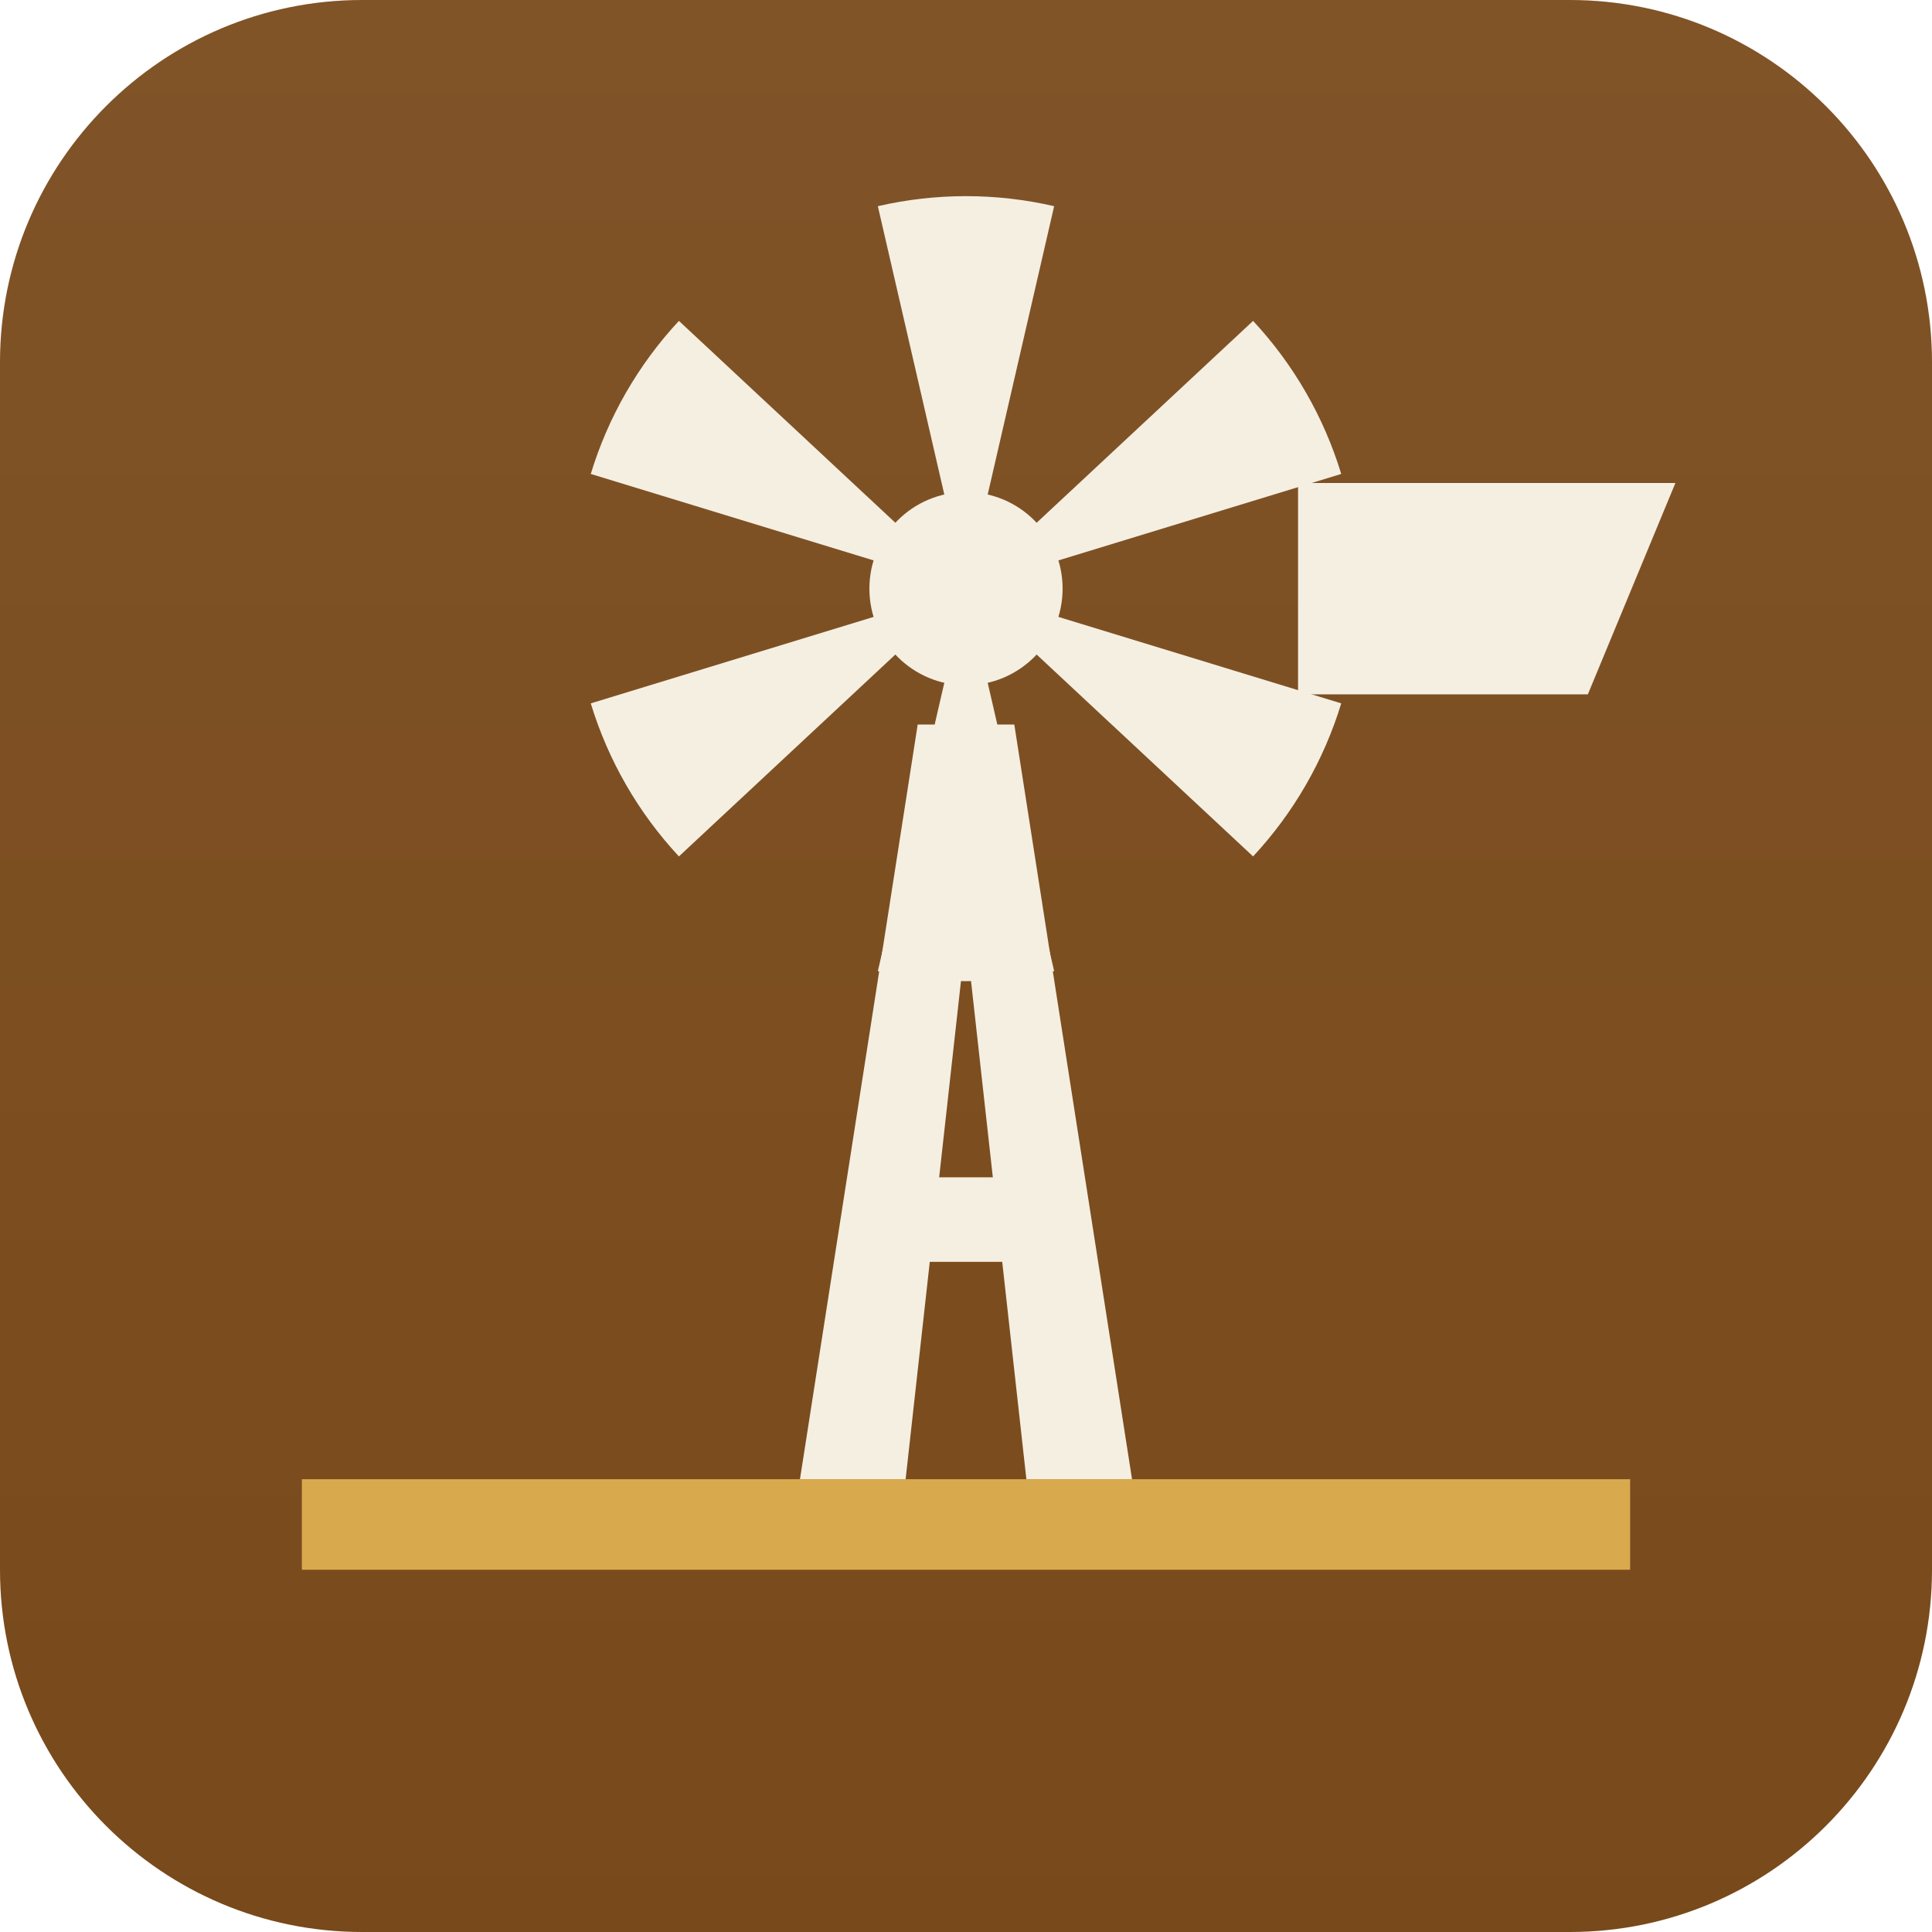
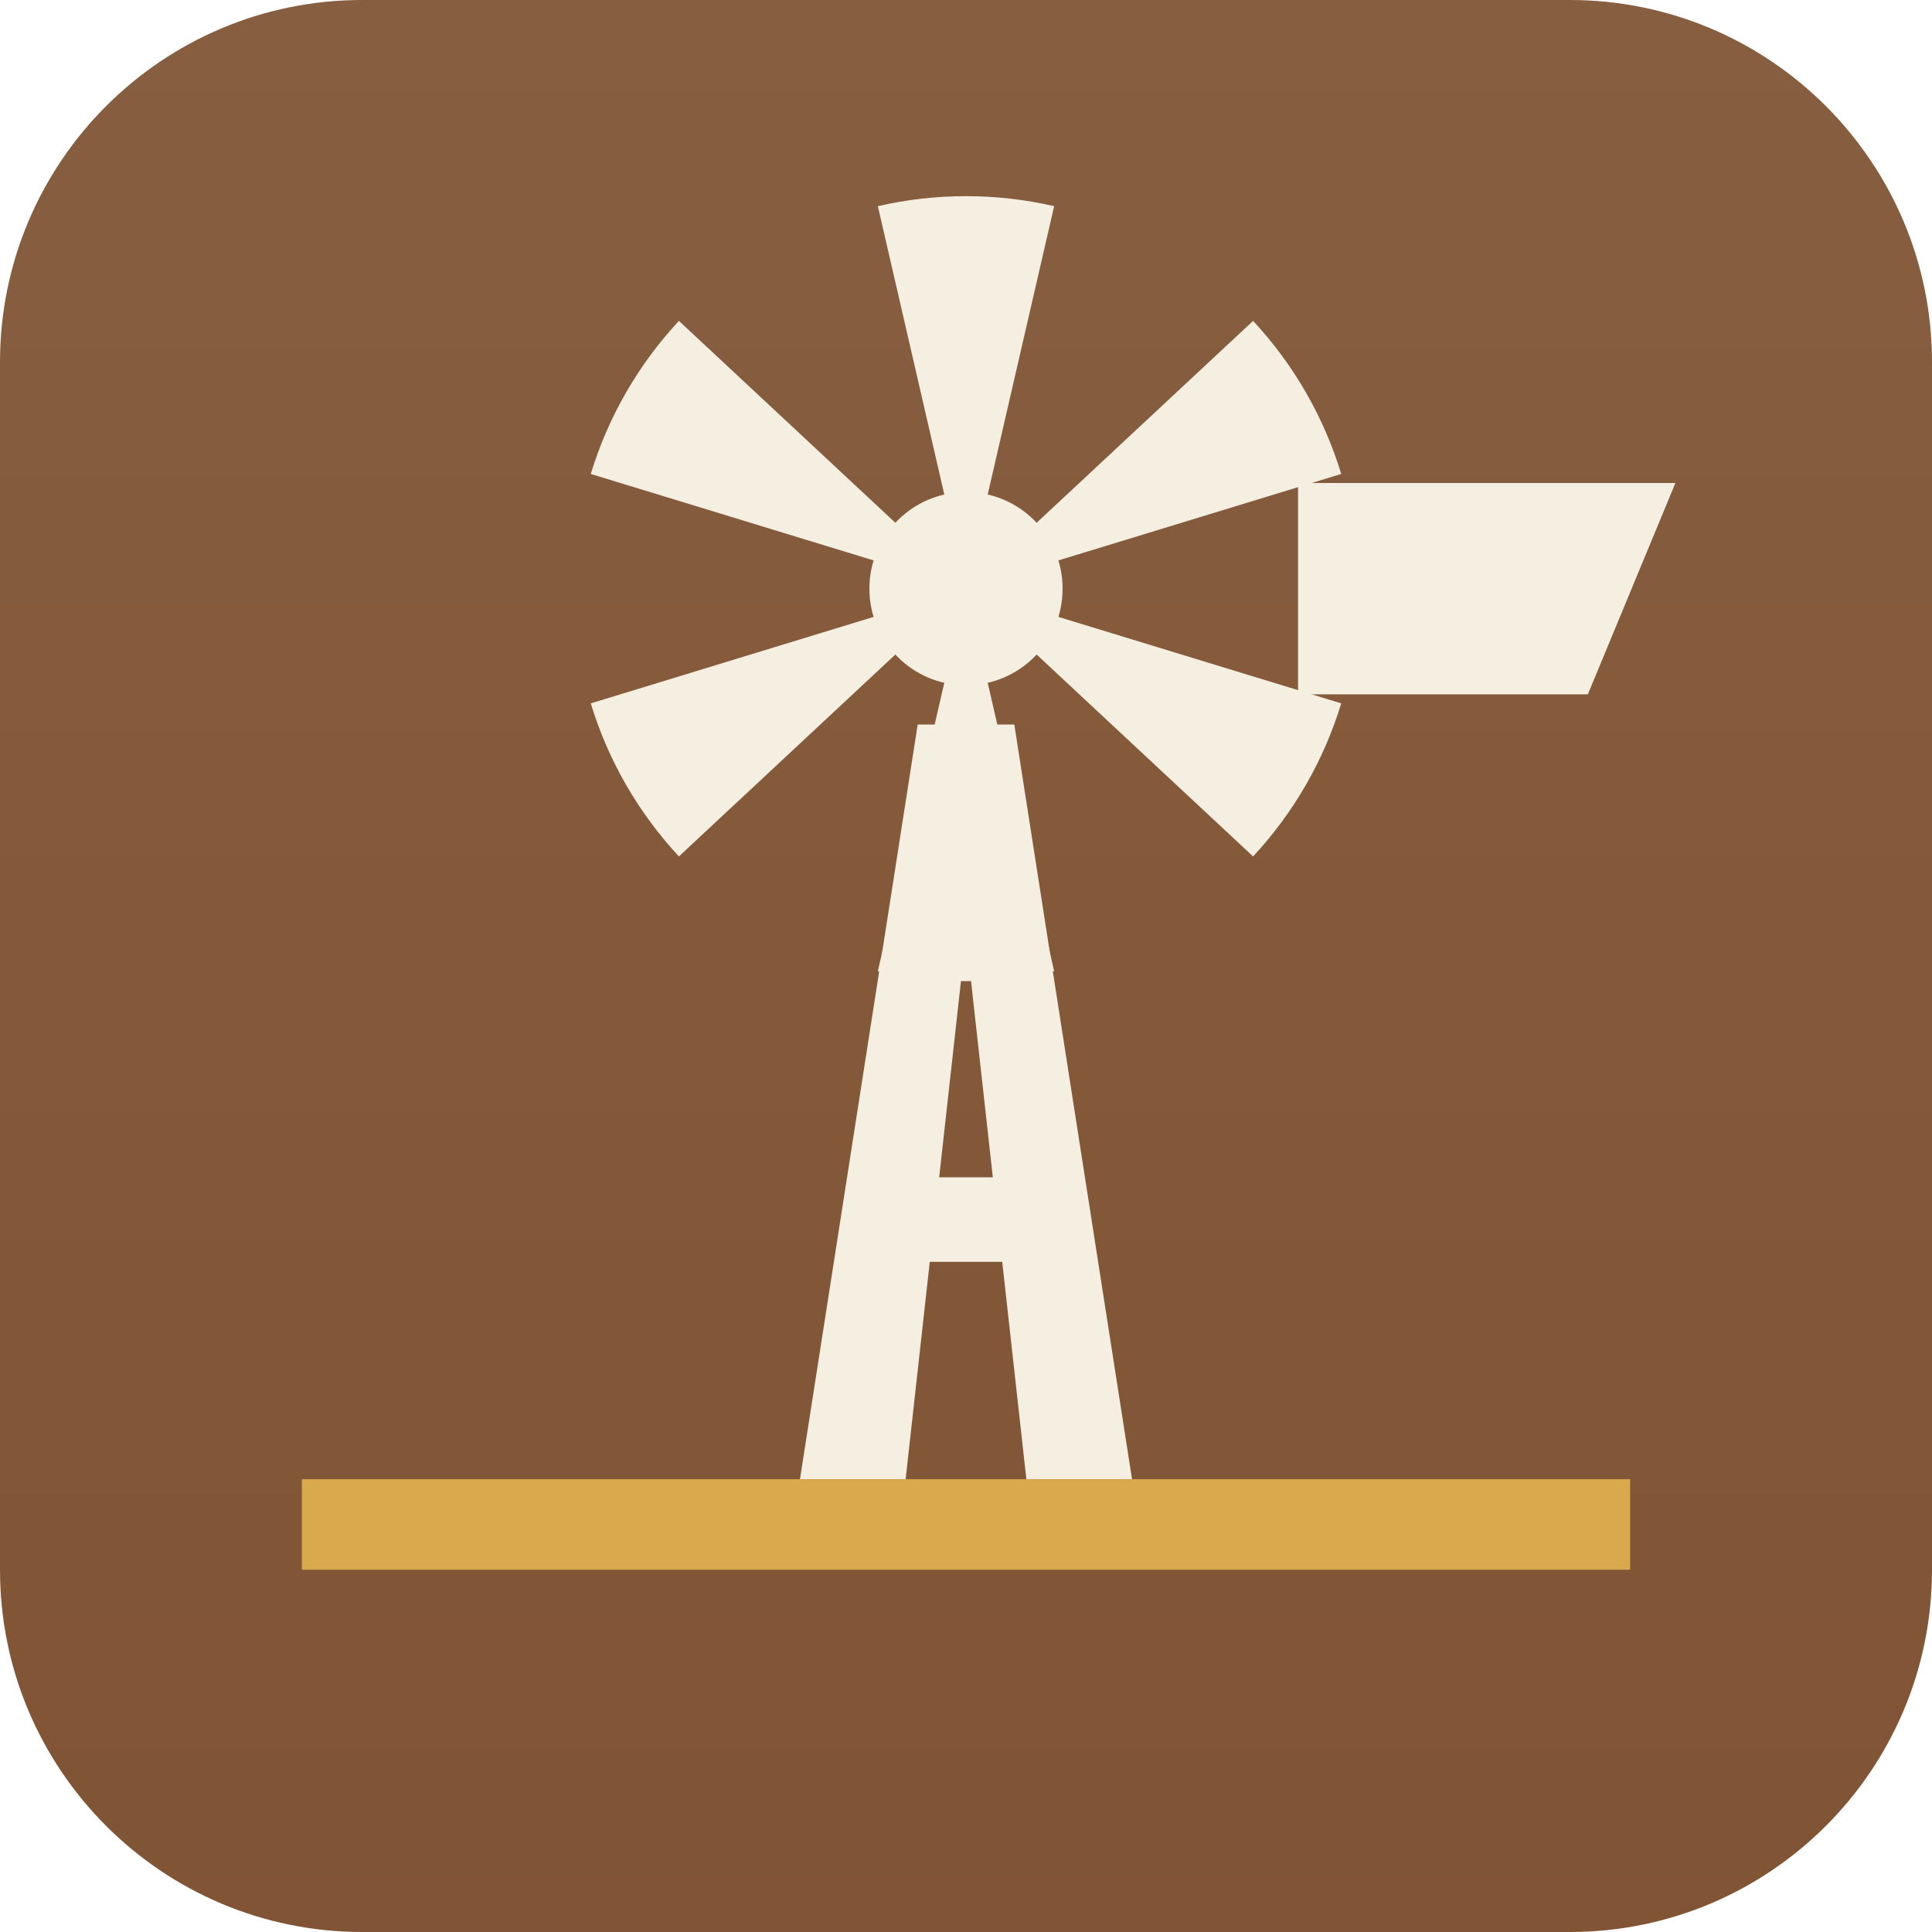
<svg xmlns="http://www.w3.org/2000/svg" viewBox="0 0 64 64">
  <defs>
    <linearGradient id="t" x1="0" y1="0" x2="0" y2="1">
      <stop offset="0" stop-color="#fff" stop-opacity=".06" />
      <stop offset="1" stop-color="#fff" stop-opacity="0" />
    </linearGradient>
  </defs>
-   <rect width="64" height="64" rx="12" fill="#78491A" />
+   <rect width="64" height="64" rx="12" fill="#805434" />
  <rect width="64" height="64" rx="12" fill="url(#t)" />
  <g transform="translate(32 32) scale(1) translate(-32 -32)">
    <path d="M26.5 49 L30.4 24 H33.6 L37.5 49 H34 L32 31 L30 49 Z" fill="#F5EFE2" />
    <rect x="28.4" y="39" width="7.2" height="2.8" fill="#F5EFE2" />
    <path d="M32 19.5 L29.08 6.83 A13 13 0 0 1 34.92 6.83 Z M32 19.5 L41.51 10.63 A13 13 0 0 1 44.43 15.7 Z M32 19.5 L44.43 23.3 A13 13 0 0 1 41.51 28.37 Z M32 19.5 L34.92 32.17 A13 13 0 0 1 29.08 32.17 Z M32 19.5 L22.49 28.37 A13 13 0 0 1 19.57 23.3 Z M32 19.5 L19.57 15.7 A13 13 0 0 1 22.49 10.63 Z" fill="#F5EFE2" />
    <circle cx="32" cy="19.5" r="3.2" fill="#F5EFE2" />
    <path d="M43 16 H55.5 L52.6 23 H43 Z" fill="#F5EFE2" />
    <rect x="10" y="49" width="44" height="3" fill="#D9A94E" />
  </g>
</svg>
